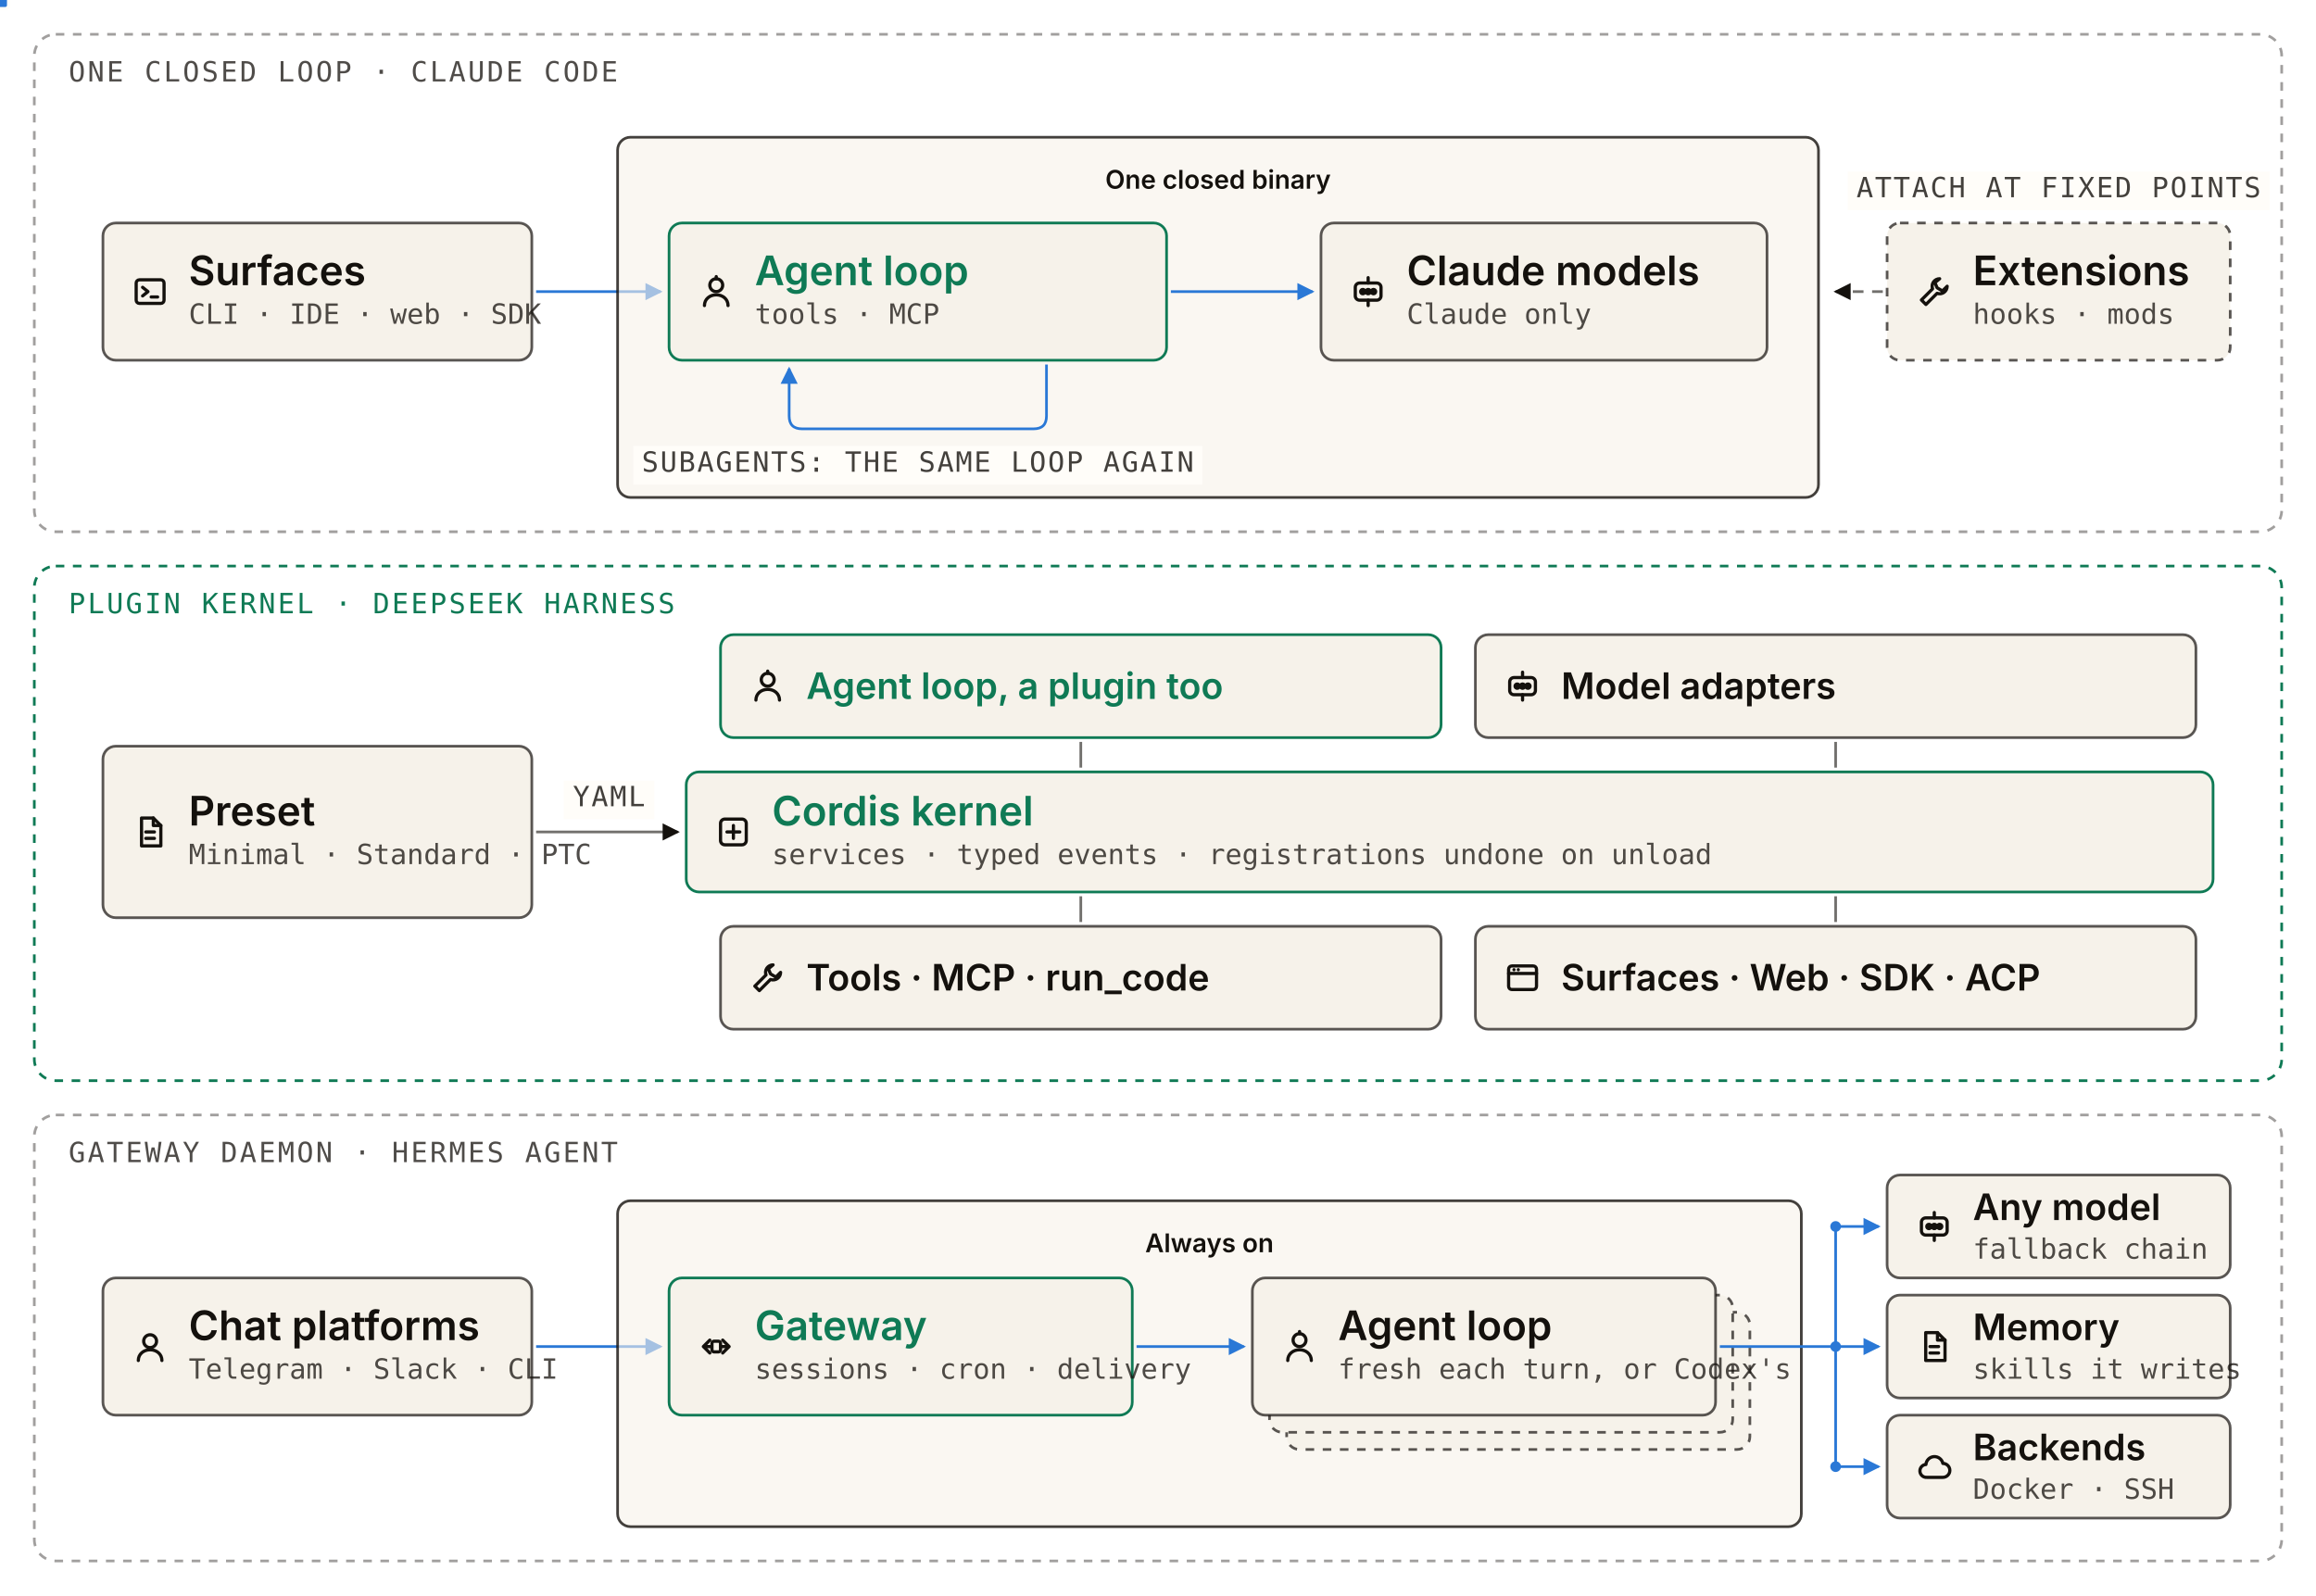
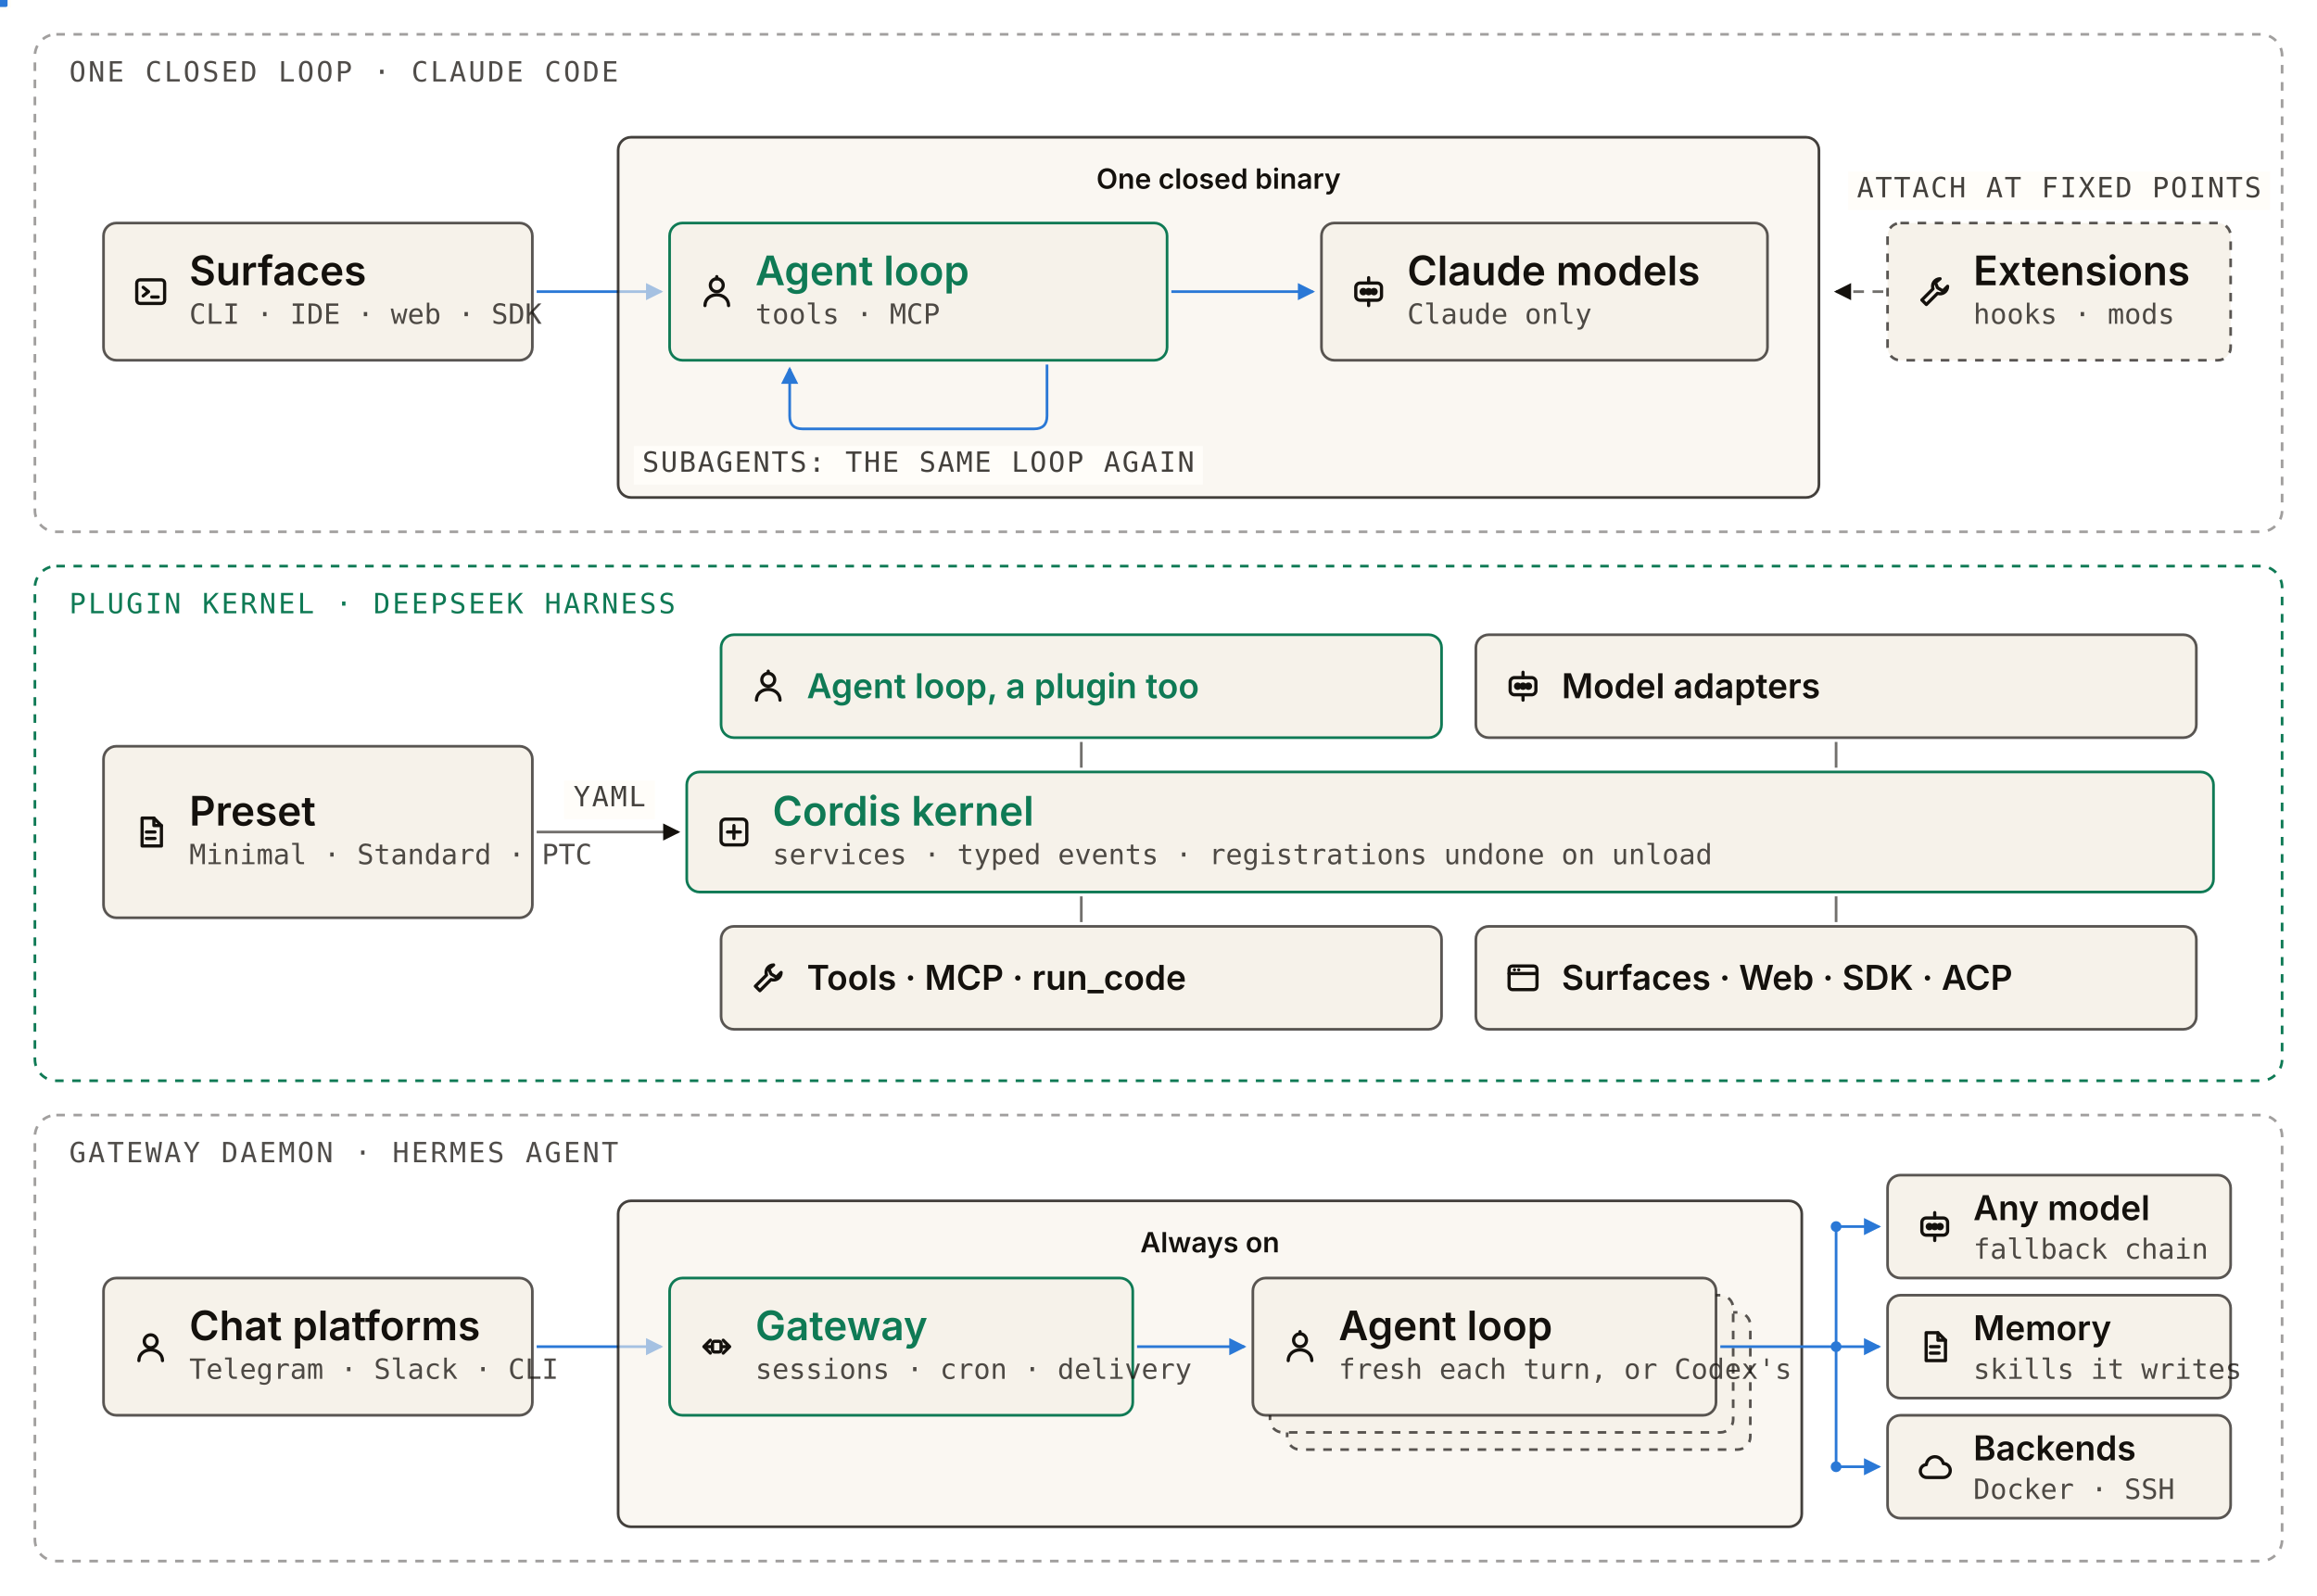
- <svg xmlns="http://www.w3.org/2000/svg" viewBox="0 0 1080 744" width="1080" height="744" color="#14110d" font-family="ui-sans-serif, system-ui, -apple-system, 'Segoe UI', Inter, Helvetica, Arial, sans-serif" role="img" aria-label="Three harness architectures. One closed loop, Claude Code: every surface drives one closed binary in which the agent loop, with its subagents, and the Claude-only model adapter are fused; extensions such as hooks, skills, plugins and mods attach from outside. Plugin kernel, DeepSeek Harness: a preset, a YAML list of plugins such as Minimal, Standard or PTC, composes the Cordis kernel, and the agent loop, the model adapters, the tools and the surfaces all plug into it as plugins, the loop no more privileged than the rest. Gateway daemon, Hermes Agent: chat platforms reach an always-on gateway that owns sessions, cron and delivery and runs a fresh agent loop for each turn, or hands the turn to Codex's engine; the loop calls any model with a fallback chain, keeps memory and the skills it writes, and runs commands on a chosen backend such as Docker or SSH.">
+ <svg xmlns="http://www.w3.org/2000/svg" viewBox="0 0 1080 744" width="960" height="661" color="#14110d" font-family="ui-sans-serif, system-ui, -apple-system, 'Segoe UI', Inter, Helvetica, Arial, sans-serif" role="img" aria-label="Three harness architectures. One closed loop, Claude Code: every surface drives one closed binary in which the agent loop, with its subagents, and the Claude-only model adapter are fused; extensions such as hooks, skills, plugins and mods attach from outside. Plugin kernel, DeepSeek Harness: a preset, a YAML list of plugins such as Minimal, Standard or PTC, composes the Cordis kernel, and the agent loop, the model adapters, the tools and the surfaces all plug into it as plugins, the loop no more privileged than the rest. Gateway daemon, Hermes Agent: chat platforms reach an always-on gateway that owns sessions, cron and delivery and runs a fresh agent loop for each turn, or hands the turn to Codex's engine; the loop calls any model with a fallback chain, keeps memory and the skills it writes, and runs commands on a chosen backend such as Docker or SSH.">
  <style>text{user-select:none}</style>
  <g transform="translate(0,0)">
    <defs>
      <marker id="ha-head" markerWidth="8" markerHeight="8" refX="7" refY="4" orient="auto-start-reverse" markerUnits="userSpaceOnUse">
        <path d="M0,0 L8,4 L0,8 z" fill="currentColor" />
      </marker>
      <marker id="ha-head-accent" markerWidth="8" markerHeight="8" refX="7" refY="4" orient="auto-start-reverse" markerUnits="userSpaceOnUse">
        <path d="M0,0 L8,4 L0,8 z" fill="#0f7a55" />
      </marker>
      <marker id="ha-head-request" markerWidth="8" markerHeight="8" refX="7" refY="4" orient="auto-start-reverse" markerUnits="userSpaceOnUse">
        <path d="M0,0 L8,4 L0,8 z" fill="#2a78d6" />
      </marker>
      <marker id="ha-head-response" markerWidth="8" markerHeight="8" refX="7" refY="4" orient="auto-start-reverse" markerUnits="userSpaceOnUse">
        <path d="M0,0 L8,4 L0,8 z" fill="#0f7a55" />
      </marker>
      <marker id="ha-head-change" markerWidth="8" markerHeight="8" refX="7" refY="4" orient="auto-start-reverse" markerUnits="userSpaceOnUse">
        <path d="M0,0 L8,4 L0,8 z" fill="#eb6834" />
      </marker>
    </defs>
    <g data-uipack="group">
      <g class="uipack__group-frame">
        <rect x="16" y="16" width="1048" height="232" rx="10" fill="none" stroke="currentColor" stroke-opacity="0.4" stroke-width="1.25" stroke-dasharray="4 4" />
        <text x="32" y="38" font-size="13" font-family="ui-monospace, SFMono-Regular, Menlo, Consolas, monospace" letter-spacing=".08em" fill="currentColor" fill-opacity="0.75">ONE CLOSED LOOP · CLAUDE CODE</text>
      </g>
      <g data-uipack="node">
        <rect x="48" y="104" width="200" height="64" rx="6" fill="#f6f2ea" stroke="currentColor" stroke-opacity="0.7" stroke-width="1.25" />
        <path class="uipack__touch-target" d="M 48 104 h 200 v 64 h -200 Z" fill="transparent" stroke="none" aria-hidden="true" />
        <g transform="translate(62, 128)" fill="none" stroke="currentColor" stroke-width="1.5" stroke-linecap="round" stroke-linejoin="round">
          <rect x="1.5" y="2.5" width="13" height="11" rx="1.5" />
          <path d="M4.5 6l2.5 2-2.5 2M8.5 10.5h3" />
        </g>
        <text x="88" y="133" text-anchor="start" font-size="19" font-weight="600" fill="currentColor">Surfaces</text>
        <text x="88" y="151" text-anchor="start" font-size="13" font-family="ui-monospace, SFMono-Regular, Menlo, Consolas, monospace" fill="currentColor" fill-opacity="0.75">CLI · IDE · web · SDK</text>
      </g>
      <path data-uipack="connector" data-kind="request" d="M250,136 L308,136" fill="none" stroke="#2a78d6" stroke-opacity="1" stroke-width="1.25" marker-end="url(#ha-head-request)" />
      <g data-uipack="packet" data-kind="request">
        <g>
          <rect x="-4" y="-4" width="8" height="8" rx="1.5" fill="#2a78d6" stroke="#fffdf9" stroke-width="1.5" />
          <animateTransform attributeName="transform" type="scale" dur="1.6s" begin="0s" repeatCount="indefinite" calcMode="spline" values="0;1.2;1;1;0" keyTimes="0;0.105;0.175;0.8;1" keySplines="0.2 0.9 0.3 1;0.4 0 0.6 1;0 0 1 1;0.6 0 0.9 0.4" />
        </g>
        <animateMotion dur="1.6s" begin="0s" repeatCount="indefinite" path="M254,136 L300,136" calcMode="linear" />
      </g>
      <g data-uipack="group">
        <g class="uipack__group-frame">
          <rect x="288" y="64" width="560" height="168" rx="6" fill="#f6f2ea" fill-opacity="0.6" stroke="currentColor" stroke-opacity="0.8" stroke-width="1.25" />
-           <text x="568" y="88" text-anchor="middle" font-size="12" font-weight="600" fill="currentColor">One closed binary</text>
+           <text x="568" y="88" text-anchor="middle" font-size="13" font-weight="600" fill="currentColor">One closed binary</text>
        </g>
        <g data-uipack="node">
          <rect x="312" y="104" width="232" height="64" rx="6" fill="#f6f2ea" stroke="#0f7a55" stroke-opacity="1" stroke-width="1.25" />
          <path class="uipack__touch-target" d="M 312 104 h 232 v 64 h -232 Z" fill="transparent" stroke="none" aria-hidden="true" />
          <g transform="translate(326, 128)" fill="none" stroke="currentColor" stroke-width="1.5" stroke-linecap="round" stroke-linejoin="round">
            <circle cx="8" cy="5" r="3" />
            <path d="M2.5 14.5c0-3 2.5-5 5.5-5s5.5 2 5.5 5" />
            <path d="M8 1v1" />
          </g>
          <text x="352" y="133" text-anchor="start" font-size="19" font-weight="600" fill="#0f7a55">Agent loop</text>
          <text x="352" y="151" text-anchor="start" font-size="13" font-family="ui-monospace, SFMono-Regular, Menlo, Consolas, monospace" fill="currentColor" fill-opacity="0.75">tools · MCP</text>
        </g>
        <path data-uipack="connector" data-kind="request" d="M546,136 L612,136" fill="none" stroke="#2a78d6" stroke-opacity="1" stroke-width="1.25" marker-end="url(#ha-head-request)" />
        <g data-uipack="packet" data-kind="request">
          <g>
            <rect x="-4" y="-4" width="8" height="8" rx="1.5" fill="#2a78d6" stroke="#fffdf9" stroke-width="1.5" />
            <animateTransform attributeName="transform" type="scale" dur="1.6s" begin="-0.8s" repeatCount="indefinite" calcMode="spline" values="0;1.2;1;1;0" keyTimes="0;0.105;0.175;0.8;1" keySplines="0.2 0.9 0.3 1;0.4 0 0.6 1;0 0 1 1;0.6 0 0.9 0.4" />
          </g>
          <animateMotion dur="1.6s" begin="-0.8s" repeatCount="indefinite" path="M550,136 L604,136" calcMode="linear" />
        </g>
        <g data-uipack="node">
          <rect x="616" y="104" width="208" height="64" rx="6" fill="#f6f2ea" stroke="currentColor" stroke-opacity="0.7" stroke-width="1.25" />
          <path class="uipack__touch-target" d="M 616 104 h 208 v 64 h -208 Z" fill="transparent" stroke="none" aria-hidden="true" />
          <g transform="translate(630, 128)" fill="none" stroke="currentColor" stroke-width="1.5" stroke-linecap="round" stroke-linejoin="round">
            <rect x="2" y="4" width="12" height="8" rx="2" />
            <circle cx="5.5" cy="8" r="1" fill="currentColor" />
            <circle cx="8" cy="8" r="1" fill="currentColor" />
            <circle cx="10.5" cy="8" r="1" fill="currentColor" />
            <path d="M8 1.5V4M8 12v2.5" />
          </g>
          <text x="656" y="133" text-anchor="start" font-size="19" font-weight="600" fill="currentColor">Claude models</text>
          <text x="656" y="151" text-anchor="start" font-size="13" font-family="ui-monospace, SFMono-Regular, Menlo, Consolas, monospace" fill="currentColor" fill-opacity="0.75">Claude only</text>
        </g>
        <path data-uipack="connector" data-kind="request" d="M488,170 L488,194 Q488,200 482,200 L374,200 Q368,200 368,194 L368,172" fill="none" stroke="#2a78d6" stroke-opacity="1" stroke-width="1.25" marker-end="url(#ha-head-request)" />
        <g data-uipack="label">
          <rect x="295.3" y="208" width="265.4" height="18" fill="#fffdf9" />
          <text x="428" y="220" text-anchor="middle" font-size="13" font-family="ui-monospace, SFMono-Regular, Menlo, Consolas, monospace" letter-spacing=".06em" fill="currentColor" fill-opacity="0.8">SUBAGENTS: THE SAME LOOP AGAIN</text>
        </g>
      </g>
      <g data-uipack="node">
        <rect x="880" y="104" width="160" height="64" rx="6" fill="#f6f2ea" stroke="currentColor" stroke-opacity="0.7" stroke-width="1.25" stroke-dasharray="4 4" />
        <path class="uipack__touch-target" d="M 880 104 h 160 v 64 h -160 Z" fill="transparent" stroke="none" aria-hidden="true" />
        <g transform="translate(894, 128)" fill="none" stroke="currentColor" stroke-width="1.5" stroke-linecap="round" stroke-linejoin="round">
          <path d="M10.5 2a3.5 3.5 0 0 0-3.3 4.7L2 11.9l2.1 2.1 5.2-5.2A3.5 3.5 0 0 0 14 5.5L11.8 7.7 9.3 6.2l-1-2.4z" />
        </g>
        <text x="920" y="133" text-anchor="start" font-size="19" font-weight="600" fill="currentColor">Extensions</text>
        <text x="920" y="151" text-anchor="start" font-size="13" font-family="ui-monospace, SFMono-Regular, Menlo, Consolas, monospace" fill="currentColor" fill-opacity="0.75">hooks · mods</text>
      </g>
      <path data-uipack="connector" d="M878,136 L856,136" fill="none" stroke="currentColor" stroke-opacity="0.6" stroke-width="1.25" stroke-dasharray="5 4" marker-end="url(#ha-head)" />
      <g data-uipack="label">
        <rect x="861.62" y="80" width="196.76" height="18" fill="#fffdf9" />
        <text x="960" y="92" text-anchor="middle" font-size="13" font-family="ui-monospace, SFMono-Regular, Menlo, Consolas, monospace" letter-spacing=".06em" fill="currentColor" fill-opacity="0.8">ATTACH AT FIXED POINTS</text>
      </g>
    </g>
    <g data-uipack="group">
      <g class="uipack__group-frame">
        <rect x="16" y="264" width="1048" height="240" rx="10" fill="none" stroke="#0f7a55" stroke-opacity="1" stroke-width="1.25" stroke-dasharray="4 4" />
        <text x="32" y="286" font-size="13" font-family="ui-monospace, SFMono-Regular, Menlo, Consolas, monospace" letter-spacing=".08em" fill="#0f7a55" fill-opacity="1">PLUGIN KERNEL · DEEPSEEK HARNESS</text>
      </g>
      <g data-uipack="node">
        <rect x="48" y="348" width="200" height="80" rx="6" fill="#f6f2ea" stroke="currentColor" stroke-opacity="0.7" stroke-width="1.25" />
        <path class="uipack__touch-target" d="M 48 348 h 200 v 80 h -200 Z" fill="transparent" stroke="none" aria-hidden="true" />
        <g transform="translate(62, 380)" fill="none" stroke="currentColor" stroke-width="1.5" stroke-linecap="round" stroke-linejoin="round">
          <path d="M4 1.5h5.5L13 5v9.5H4z" />
          <path d="M9.5 1.5V5H13M6 8h4M6 11h4" />
        </g>
        <text x="88" y="385" text-anchor="start" font-size="19" font-weight="600" fill="currentColor">Preset</text>
        <text x="88" y="403" text-anchor="start" font-size="13" font-family="ui-monospace, SFMono-Regular, Menlo, Consolas, monospace" fill="currentColor" fill-opacity="0.75">Minimal · Standard · PTC</text>
      </g>
      <path data-uipack="connector" d="M250,388 L316,388" fill="none" stroke="currentColor" stroke-opacity="0.6" stroke-width="1.25" marker-end="url(#ha-head)" />
      <g data-uipack="label">
        <rect x="262.84" y="364" width="42.32" height="18" fill="#fffdf9" />
        <text x="284" y="376" text-anchor="middle" font-size="13" font-family="ui-monospace, SFMono-Regular, Menlo, Consolas, monospace" letter-spacing=".06em" fill="currentColor" fill-opacity="0.8">YAML</text>
      </g>
      <g data-uipack="node">
        <rect x="320" y="360" width="712" height="56" rx="6" fill="#f6f2ea" stroke="#0f7a55" stroke-opacity="1" stroke-width="1.25" />
        <path class="uipack__touch-target" d="M 320 360 h 712 v 56 h -712 Z" fill="transparent" stroke="none" aria-hidden="true" />
        <g transform="translate(334, 380)" fill="none" stroke="currentColor" stroke-width="1.5" stroke-linecap="round" stroke-linejoin="round">
          <rect x="2" y="2" width="12" height="12" rx="2" />
          <path d="M5 8h6M8 5v6" />
        </g>
        <text x="360" y="385" text-anchor="start" font-size="19" font-weight="600" fill="#0f7a55">Cordis kernel</text>
        <text x="360" y="403" text-anchor="start" font-size="13" font-family="ui-monospace, SFMono-Regular, Menlo, Consolas, monospace" fill="currentColor" fill-opacity="0.75">services · typed events · registrations undone on unload</text>
      </g>
      <g>
        <g data-uipack="node">
          <rect x="336" y="296" width="336" height="48" rx="6" fill="#f6f2ea" stroke="#0f7a55" stroke-opacity="1" stroke-width="1.25" />
          <path class="uipack__touch-target" d="M 336 293 h 336 v 54 h -336 Z" fill="transparent" stroke="none" aria-hidden="true" />
          <g transform="translate(350, 312)" fill="none" stroke="currentColor" stroke-width="1.5" stroke-linecap="round" stroke-linejoin="round">
            <circle cx="8" cy="5" r="3" />
            <path d="M2.5 14.5c0-3 2.5-5 5.5-5s5.5 2 5.5 5" />
            <path d="M8 1v1" />
          </g>
-           <text x="376" y="325.95" text-anchor="start" font-size="17" font-weight="600" fill="#0f7a55">Agent loop, a plugin too</text>
+           <text x="376" y="325.6" text-anchor="start" font-size="16" font-weight="600" fill="#0f7a55">Agent loop, a plugin too</text>
        </g>
        <path data-uipack="connector" d="M504,346 L504,358" fill="none" stroke="currentColor" stroke-opacity="0.6" stroke-width="1.25" />
      </g>
      <g>
        <g data-uipack="node">
          <rect x="688" y="296" width="336" height="48" rx="6" fill="#f6f2ea" stroke="currentColor" stroke-opacity="0.7" stroke-width="1.25" />
          <path class="uipack__touch-target" d="M 688 293 h 336 v 54 h -336 Z" fill="transparent" stroke="none" aria-hidden="true" />
          <g transform="translate(702, 312)" fill="none" stroke="currentColor" stroke-width="1.5" stroke-linecap="round" stroke-linejoin="round">
            <rect x="2" y="4" width="12" height="8" rx="2" />
            <circle cx="5.5" cy="8" r="1" fill="currentColor" />
            <circle cx="8" cy="8" r="1" fill="currentColor" />
            <circle cx="10.5" cy="8" r="1" fill="currentColor" />
            <path d="M8 1.5V4M8 12v2.5" />
          </g>
-           <text x="728" y="325.95" text-anchor="start" font-size="17" font-weight="600" fill="currentColor">Model adapters</text>
+           <text x="728" y="325.6" text-anchor="start" font-size="16" font-weight="600" fill="currentColor">Model adapters</text>
        </g>
        <path data-uipack="connector" d="M856,346 L856,358" fill="none" stroke="currentColor" stroke-opacity="0.6" stroke-width="1.25" />
      </g>
      <g>
        <g data-uipack="node">
          <rect x="336" y="432" width="336" height="48" rx="6" fill="#f6f2ea" stroke="currentColor" stroke-opacity="0.7" stroke-width="1.25" />
          <path class="uipack__touch-target" d="M 336 429 h 336 v 54 h -336 Z" fill="transparent" stroke="none" aria-hidden="true" />
          <g transform="translate(350, 448)" fill="none" stroke="currentColor" stroke-width="1.5" stroke-linecap="round" stroke-linejoin="round">
            <path d="M10.5 2a3.5 3.5 0 0 0-3.3 4.7L2 11.9l2.1 2.1 5.2-5.2A3.5 3.5 0 0 0 14 5.5L11.8 7.7 9.3 6.2l-1-2.4z" />
          </g>
-           <text x="376" y="461.95" text-anchor="start" font-size="17" font-weight="600" fill="currentColor">Tools · MCP · run_code</text>
+           <text x="376" y="461.6" text-anchor="start" font-size="16" font-weight="600" fill="currentColor">Tools · MCP · run_code</text>
        </g>
        <path data-uipack="connector" d="M504,418 L504,430" fill="none" stroke="currentColor" stroke-opacity="0.6" stroke-width="1.25" />
      </g>
      <g>
        <g data-uipack="node">
          <rect x="688" y="432" width="336" height="48" rx="6" fill="#f6f2ea" stroke="currentColor" stroke-opacity="0.7" stroke-width="1.25" />
          <path class="uipack__touch-target" d="M 688 429 h 336 v 54 h -336 Z" fill="transparent" stroke="none" aria-hidden="true" />
          <g transform="translate(702, 448)" fill="none" stroke="currentColor" stroke-width="1.5" stroke-linecap="round" stroke-linejoin="round">
            <rect x="1.5" y="2.5" width="13" height="11" rx="1.5" />
            <path d="M1.5 6h13M4 4.25h.01M6 4.25h.01" />
          </g>
-           <text x="728" y="461.95" text-anchor="start" font-size="17" font-weight="600" fill="currentColor">Surfaces · Web · SDK · ACP</text>
+           <text x="728" y="461.6" text-anchor="start" font-size="16" font-weight="600" fill="currentColor">Surfaces · Web · SDK · ACP</text>
        </g>
        <path data-uipack="connector" d="M856,418 L856,430" fill="none" stroke="currentColor" stroke-opacity="0.6" stroke-width="1.25" />
      </g>
    </g>
    <g data-uipack="group">
      <g class="uipack__group-frame">
        <rect x="16" y="520" width="1048" height="208" rx="10" fill="none" stroke="currentColor" stroke-opacity="0.4" stroke-width="1.25" stroke-dasharray="4 4" />
        <text x="32" y="542" font-size="13" font-family="ui-monospace, SFMono-Regular, Menlo, Consolas, monospace" letter-spacing=".08em" fill="currentColor" fill-opacity="0.75">GATEWAY DAEMON · HERMES AGENT</text>
      </g>
      <g data-uipack="node">
        <rect x="48" y="596" width="200" height="64" rx="6" fill="#f6f2ea" stroke="currentColor" stroke-opacity="0.7" stroke-width="1.25" />
        <path class="uipack__touch-target" d="M 48 596 h 200 v 64 h -200 Z" fill="transparent" stroke="none" aria-hidden="true" />
        <g transform="translate(62, 620)" fill="none" stroke="currentColor" stroke-width="1.5" stroke-linecap="round" stroke-linejoin="round">
          <circle cx="8" cy="5.5" r="3" />
          <path d="M2.5 14.5c0-3 2.5-5 5.5-5s5.5 2 5.5 5" />
        </g>
        <text x="88" y="625" text-anchor="start" font-size="19" font-weight="600" fill="currentColor">Chat platforms</text>
        <text x="88" y="643" text-anchor="start" font-size="13" font-family="ui-monospace, SFMono-Regular, Menlo, Consolas, monospace" fill="currentColor" fill-opacity="0.75">Telegram · Slack · CLI</text>
      </g>
      <path data-uipack="connector" data-kind="request" d="M250,628 L308,628" fill="none" stroke="#2a78d6" stroke-opacity="1" stroke-width="1.25" marker-end="url(#ha-head-request)" />
      <g data-uipack="packet" data-kind="request">
        <g>
          <rect x="-4" y="-4" width="8" height="8" rx="1.5" fill="#2a78d6" stroke="#fffdf9" stroke-width="1.5" />
          <animateTransform attributeName="transform" type="scale" dur="1.6s" begin="-0.2s" repeatCount="indefinite" calcMode="spline" values="0;1.2;1;1;0" keyTimes="0;0.105;0.175;0.8;1" keySplines="0.2 0.9 0.3 1;0.4 0 0.6 1;0 0 1 1;0.6 0 0.9 0.4" />
        </g>
        <animateMotion dur="1.6s" begin="-0.2s" repeatCount="indefinite" path="M254,628 L300,628" calcMode="linear" />
      </g>
      <g data-uipack="group">
        <g class="uipack__group-frame">
          <rect x="288" y="560" width="552" height="152" rx="6" fill="#f6f2ea" fill-opacity="0.6" stroke="currentColor" stroke-opacity="0.8" stroke-width="1.25" />
-           <text x="564" y="584" text-anchor="middle" font-size="12" font-weight="600" fill="currentColor">Always on</text>
+           <text x="564" y="584" text-anchor="middle" font-size="13" font-weight="600" fill="currentColor">Always on</text>
        </g>
        <g data-uipack="node">
          <rect x="312" y="596" width="216" height="64" rx="6" fill="#f6f2ea" stroke="#0f7a55" stroke-opacity="1" stroke-width="1.25" />
          <path class="uipack__touch-target" d="M 312 596 h 216 v 64 h -216 Z" fill="transparent" stroke="none" aria-hidden="true" />
          <g transform="translate(326, 620)" fill="none" stroke="currentColor" stroke-width="1.5" stroke-linecap="round" stroke-linejoin="round">
            <path d="M2 8h12M2 8l3-3M2 8l3 3M14 8l-3-3M14 8l-3 3" />
            <rect x="6" y="5.5" width="4" height="5" rx="1" fill="#f6f2ea" />
          </g>
          <text x="352" y="625" text-anchor="start" font-size="19" font-weight="600" fill="#0f7a55">Gateway</text>
          <text x="352" y="643" text-anchor="start" font-size="13" font-family="ui-monospace, SFMono-Regular, Menlo, Consolas, monospace" fill="currentColor" fill-opacity="0.75">sessions · cron · delivery</text>
        </g>
        <path data-uipack="connector" data-kind="request" d="M530,628 L580,628" fill="none" stroke="#2a78d6" stroke-opacity="1" stroke-width="1.25" marker-end="url(#ha-head-request)" />
        <g data-uipack="packet" data-kind="request">
          <g>
            <rect x="-4" y="-4" width="8" height="8" rx="1.5" fill="#2a78d6" stroke="#fffdf9" stroke-width="1.5" />
            <animateTransform attributeName="transform" type="scale" dur="1.6s" begin="-1s" repeatCount="indefinite" calcMode="spline" values="0;1.2;1;1;0" keyTimes="0;0.105;0.175;0.8;1" keySplines="0.2 0.9 0.3 1;0.4 0 0.6 1;0 0 1 1;0.6 0 0.9 0.4" />
          </g>
          <animateMotion dur="1.6s" begin="-1s" repeatCount="indefinite" path="M534,628 L572,628" calcMode="linear" />
        </g>
        <g data-uipack="node">
          <rect x="600" y="612" width="216" height="64" rx="6" fill="#f6f2ea" stroke="currentColor" stroke-opacity="0.7" stroke-width="1.25" stroke-dasharray="4 4" />
          <path class="uipack__touch-target" d="M 600 612 h 216 v 64 h -216 Z" fill="transparent" stroke="none" aria-hidden="true" />
          <text x="708" y="650.65" text-anchor="middle" font-size="19" font-weight="600" fill="currentColor" />
        </g>
        <g data-uipack="node">
          <rect x="592" y="604" width="216" height="64" rx="6" fill="#f6f2ea" stroke="currentColor" stroke-opacity="0.7" stroke-width="1.25" stroke-dasharray="4 4" />
          <path class="uipack__touch-target" d="M 592 604 h 216 v 64 h -216 Z" fill="transparent" stroke="none" aria-hidden="true" />
          <text x="700" y="642.65" text-anchor="middle" font-size="19" font-weight="600" fill="currentColor" />
        </g>
        <g data-uipack="node">
          <rect x="584" y="596" width="216" height="64" rx="6" fill="#f6f2ea" stroke="currentColor" stroke-opacity="0.7" stroke-width="1.25" />
          <path class="uipack__touch-target" d="M 584 596 h 216 v 64 h -216 Z" fill="transparent" stroke="none" aria-hidden="true" />
          <g transform="translate(598, 620)" fill="none" stroke="currentColor" stroke-width="1.5" stroke-linecap="round" stroke-linejoin="round">
            <circle cx="8" cy="5" r="3" />
            <path d="M2.5 14.5c0-3 2.5-5 5.5-5s5.5 2 5.5 5" />
            <path d="M8 1v1" />
          </g>
          <text x="624" y="625" text-anchor="start" font-size="19" font-weight="600" fill="currentColor">Agent loop</text>
          <text x="624" y="643" text-anchor="start" font-size="13" font-family="ui-monospace, SFMono-Regular, Menlo, Consolas, monospace" fill="currentColor" fill-opacity="0.75">fresh each turn, or Codex's</text>
        </g>
      </g>
      <path data-uipack="connector" data-kind="request" d="M802,628 L854,628" fill="none" stroke="#2a78d6" stroke-opacity="1" stroke-width="1.25" />
      <g data-uipack="bus" data-kind="request">
        <path data-uipack="connector" data-kind="request" d="M856,572 L856,684" fill="none" stroke="#2a78d6" stroke-opacity="1" stroke-width="1.25" />
        <path data-uipack="connector" data-kind="request" d="M856,572 L876,572" fill="none" stroke="#2a78d6" stroke-opacity="1" stroke-width="1.25" marker-end="url(#ha-head-request)" />
        <path data-uipack="connector" data-kind="request" d="M856,628 L876,628" fill="none" stroke="#2a78d6" stroke-opacity="1" stroke-width="1.25" marker-end="url(#ha-head-request)" />
        <path data-uipack="connector" data-kind="request" d="M856,684 L876,684" fill="none" stroke="#2a78d6" stroke-opacity="1" stroke-width="1.25" marker-end="url(#ha-head-request)" />
        <circle data-uipack="junction" cx="856" cy="572" r="2.5" fill="#2a78d6" fill-opacity="1" />
        <circle data-uipack="junction" cx="856" cy="628" r="2.5" fill="#2a78d6" fill-opacity="1" />
        <circle data-uipack="junction" cx="856" cy="684" r="2.5" fill="#2a78d6" fill-opacity="1" />
      </g>
      <g data-uipack="node">
        <rect x="880" y="548" width="160" height="48" rx="6" fill="#f6f2ea" stroke="currentColor" stroke-opacity="0.7" stroke-width="1.25" />
        <path class="uipack__touch-target" d="M 880 545 h 160 v 54 h -160 Z" fill="transparent" stroke="none" aria-hidden="true" />
        <g transform="translate(894, 564)" fill="none" stroke="currentColor" stroke-width="1.5" stroke-linecap="round" stroke-linejoin="round">
          <rect x="2" y="4" width="12" height="8" rx="2" />
          <circle cx="5.5" cy="8" r="1" fill="currentColor" />
          <circle cx="8" cy="8" r="1" fill="currentColor" />
          <circle cx="10.5" cy="8" r="1" fill="currentColor" />
          <path d="M8 1.5V4M8 12v2.5" />
        </g>
-         <text x="920" y="569" text-anchor="start" font-size="17" font-weight="600" fill="currentColor">Any model</text>
+         <text x="920" y="569" text-anchor="start" font-size="16" font-weight="600" fill="currentColor">Any model</text>
        <text x="920" y="587" text-anchor="start" font-size="13" font-family="ui-monospace, SFMono-Regular, Menlo, Consolas, monospace" fill="currentColor" fill-opacity="0.75">fallback chain</text>
      </g>
      <g data-uipack="node">
        <rect x="880" y="604" width="160" height="48" rx="6" fill="#f6f2ea" stroke="currentColor" stroke-opacity="0.7" stroke-width="1.25" />
        <path class="uipack__touch-target" d="M 880 601 h 160 v 54 h -160 Z" fill="transparent" stroke="none" aria-hidden="true" />
        <g transform="translate(894, 620)" fill="none" stroke="currentColor" stroke-width="1.5" stroke-linecap="round" stroke-linejoin="round">
          <path d="M4 1.5h5.5L13 5v9.5H4z" />
          <path d="M9.5 1.5V5H13M6 8h4M6 11h4" />
        </g>
-         <text x="920" y="625" text-anchor="start" font-size="17" font-weight="600" fill="currentColor">Memory</text>
+         <text x="920" y="625" text-anchor="start" font-size="16" font-weight="600" fill="currentColor">Memory</text>
        <text x="920" y="643" text-anchor="start" font-size="13" font-family="ui-monospace, SFMono-Regular, Menlo, Consolas, monospace" fill="currentColor" fill-opacity="0.75">skills it writes</text>
      </g>
      <g data-uipack="node">
        <rect x="880" y="660" width="160" height="48" rx="6" fill="#f6f2ea" stroke="currentColor" stroke-opacity="0.7" stroke-width="1.25" />
        <path class="uipack__touch-target" d="M 880 657 h 160 v 54 h -160 Z" fill="transparent" stroke="none" aria-hidden="true" />
        <g transform="translate(894, 676)" fill="none" stroke="currentColor" stroke-width="1.5" stroke-linecap="round" stroke-linejoin="round">
          <path d="M4.5 13a3 3 0 0 1-.4-6A4 4 0 0 1 12 6.5a3.25 3.25 0 0 1 0 6.5z" />
        </g>
-         <text x="920" y="681" text-anchor="start" font-size="17" font-weight="600" fill="currentColor">Backends</text>
+         <text x="920" y="681" text-anchor="start" font-size="16" font-weight="600" fill="currentColor">Backends</text>
        <text x="920" y="699" text-anchor="start" font-size="13" font-family="ui-monospace, SFMono-Regular, Menlo, Consolas, monospace" fill="currentColor" fill-opacity="0.75">Docker · SSH</text>
      </g>
    </g>
  </g>
</svg>
